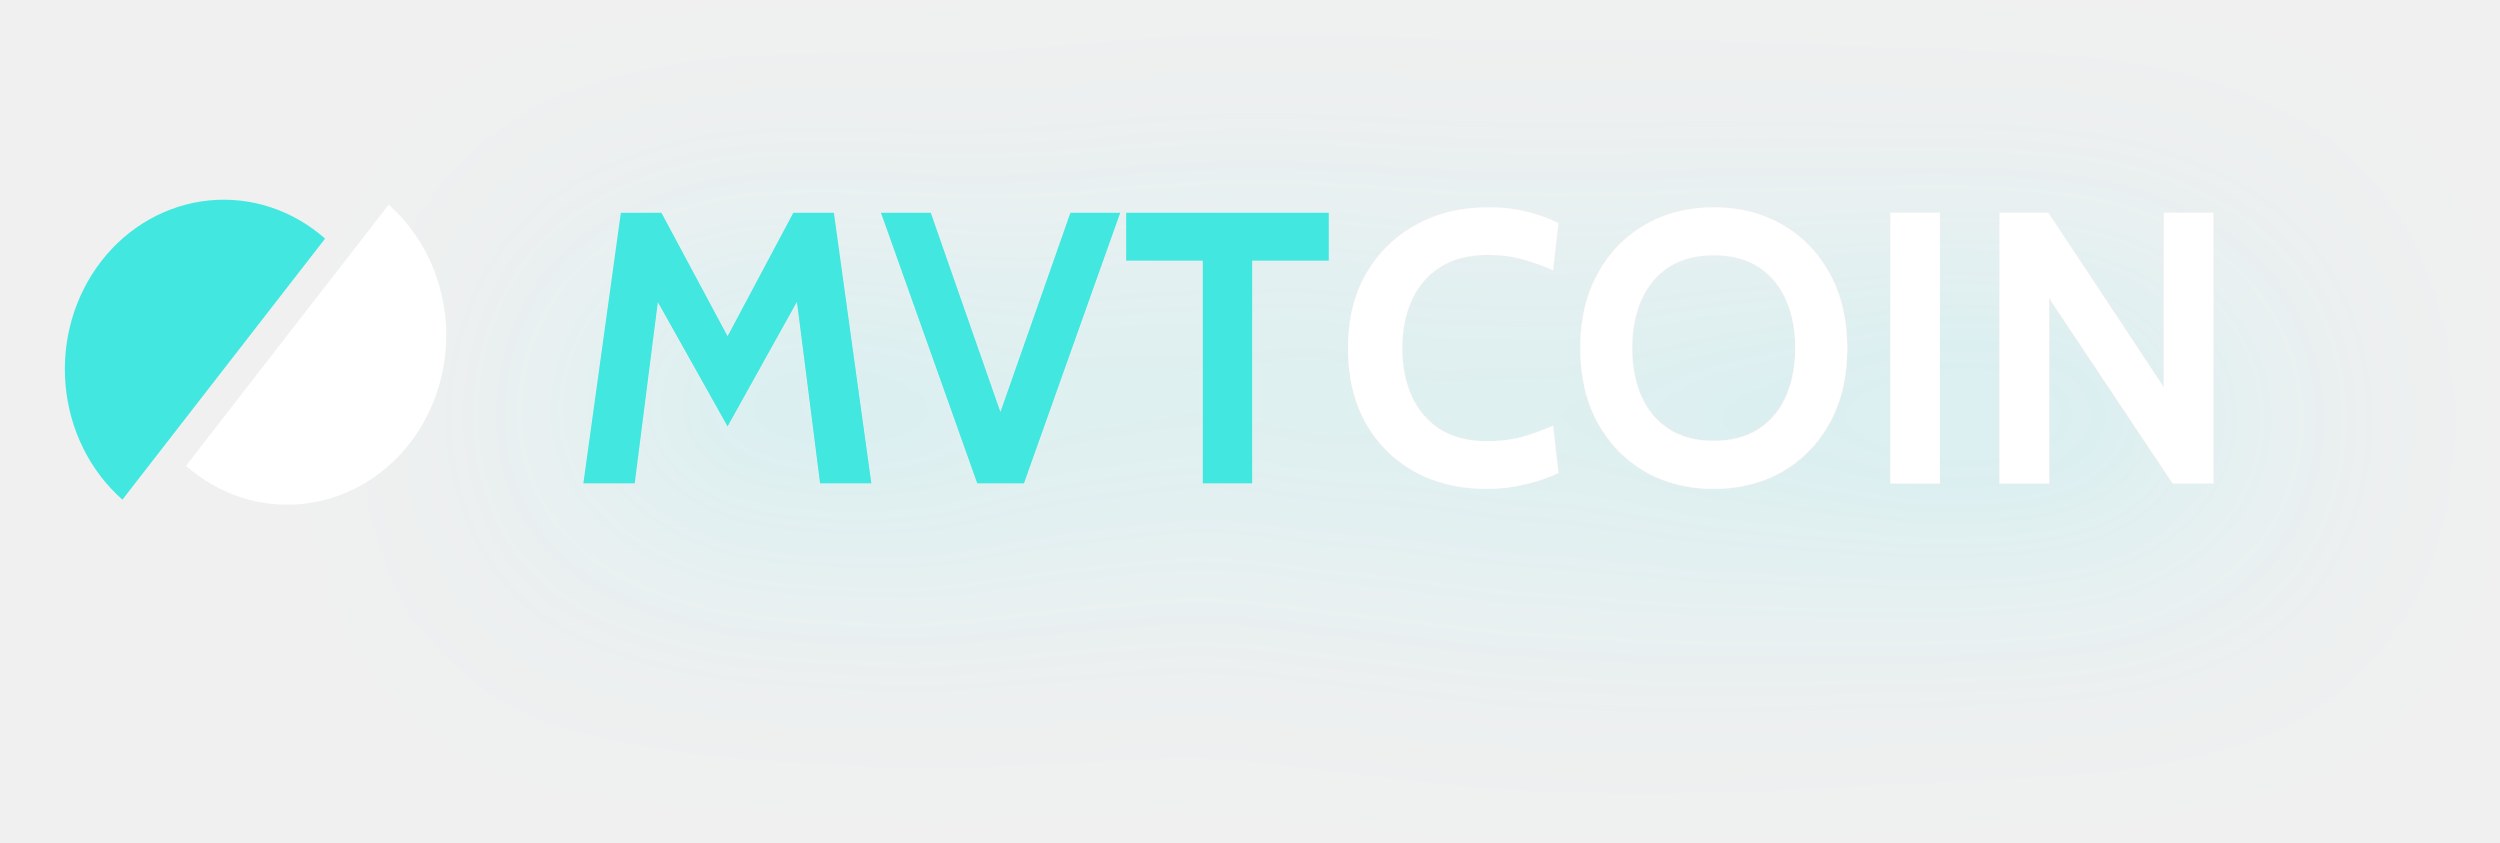
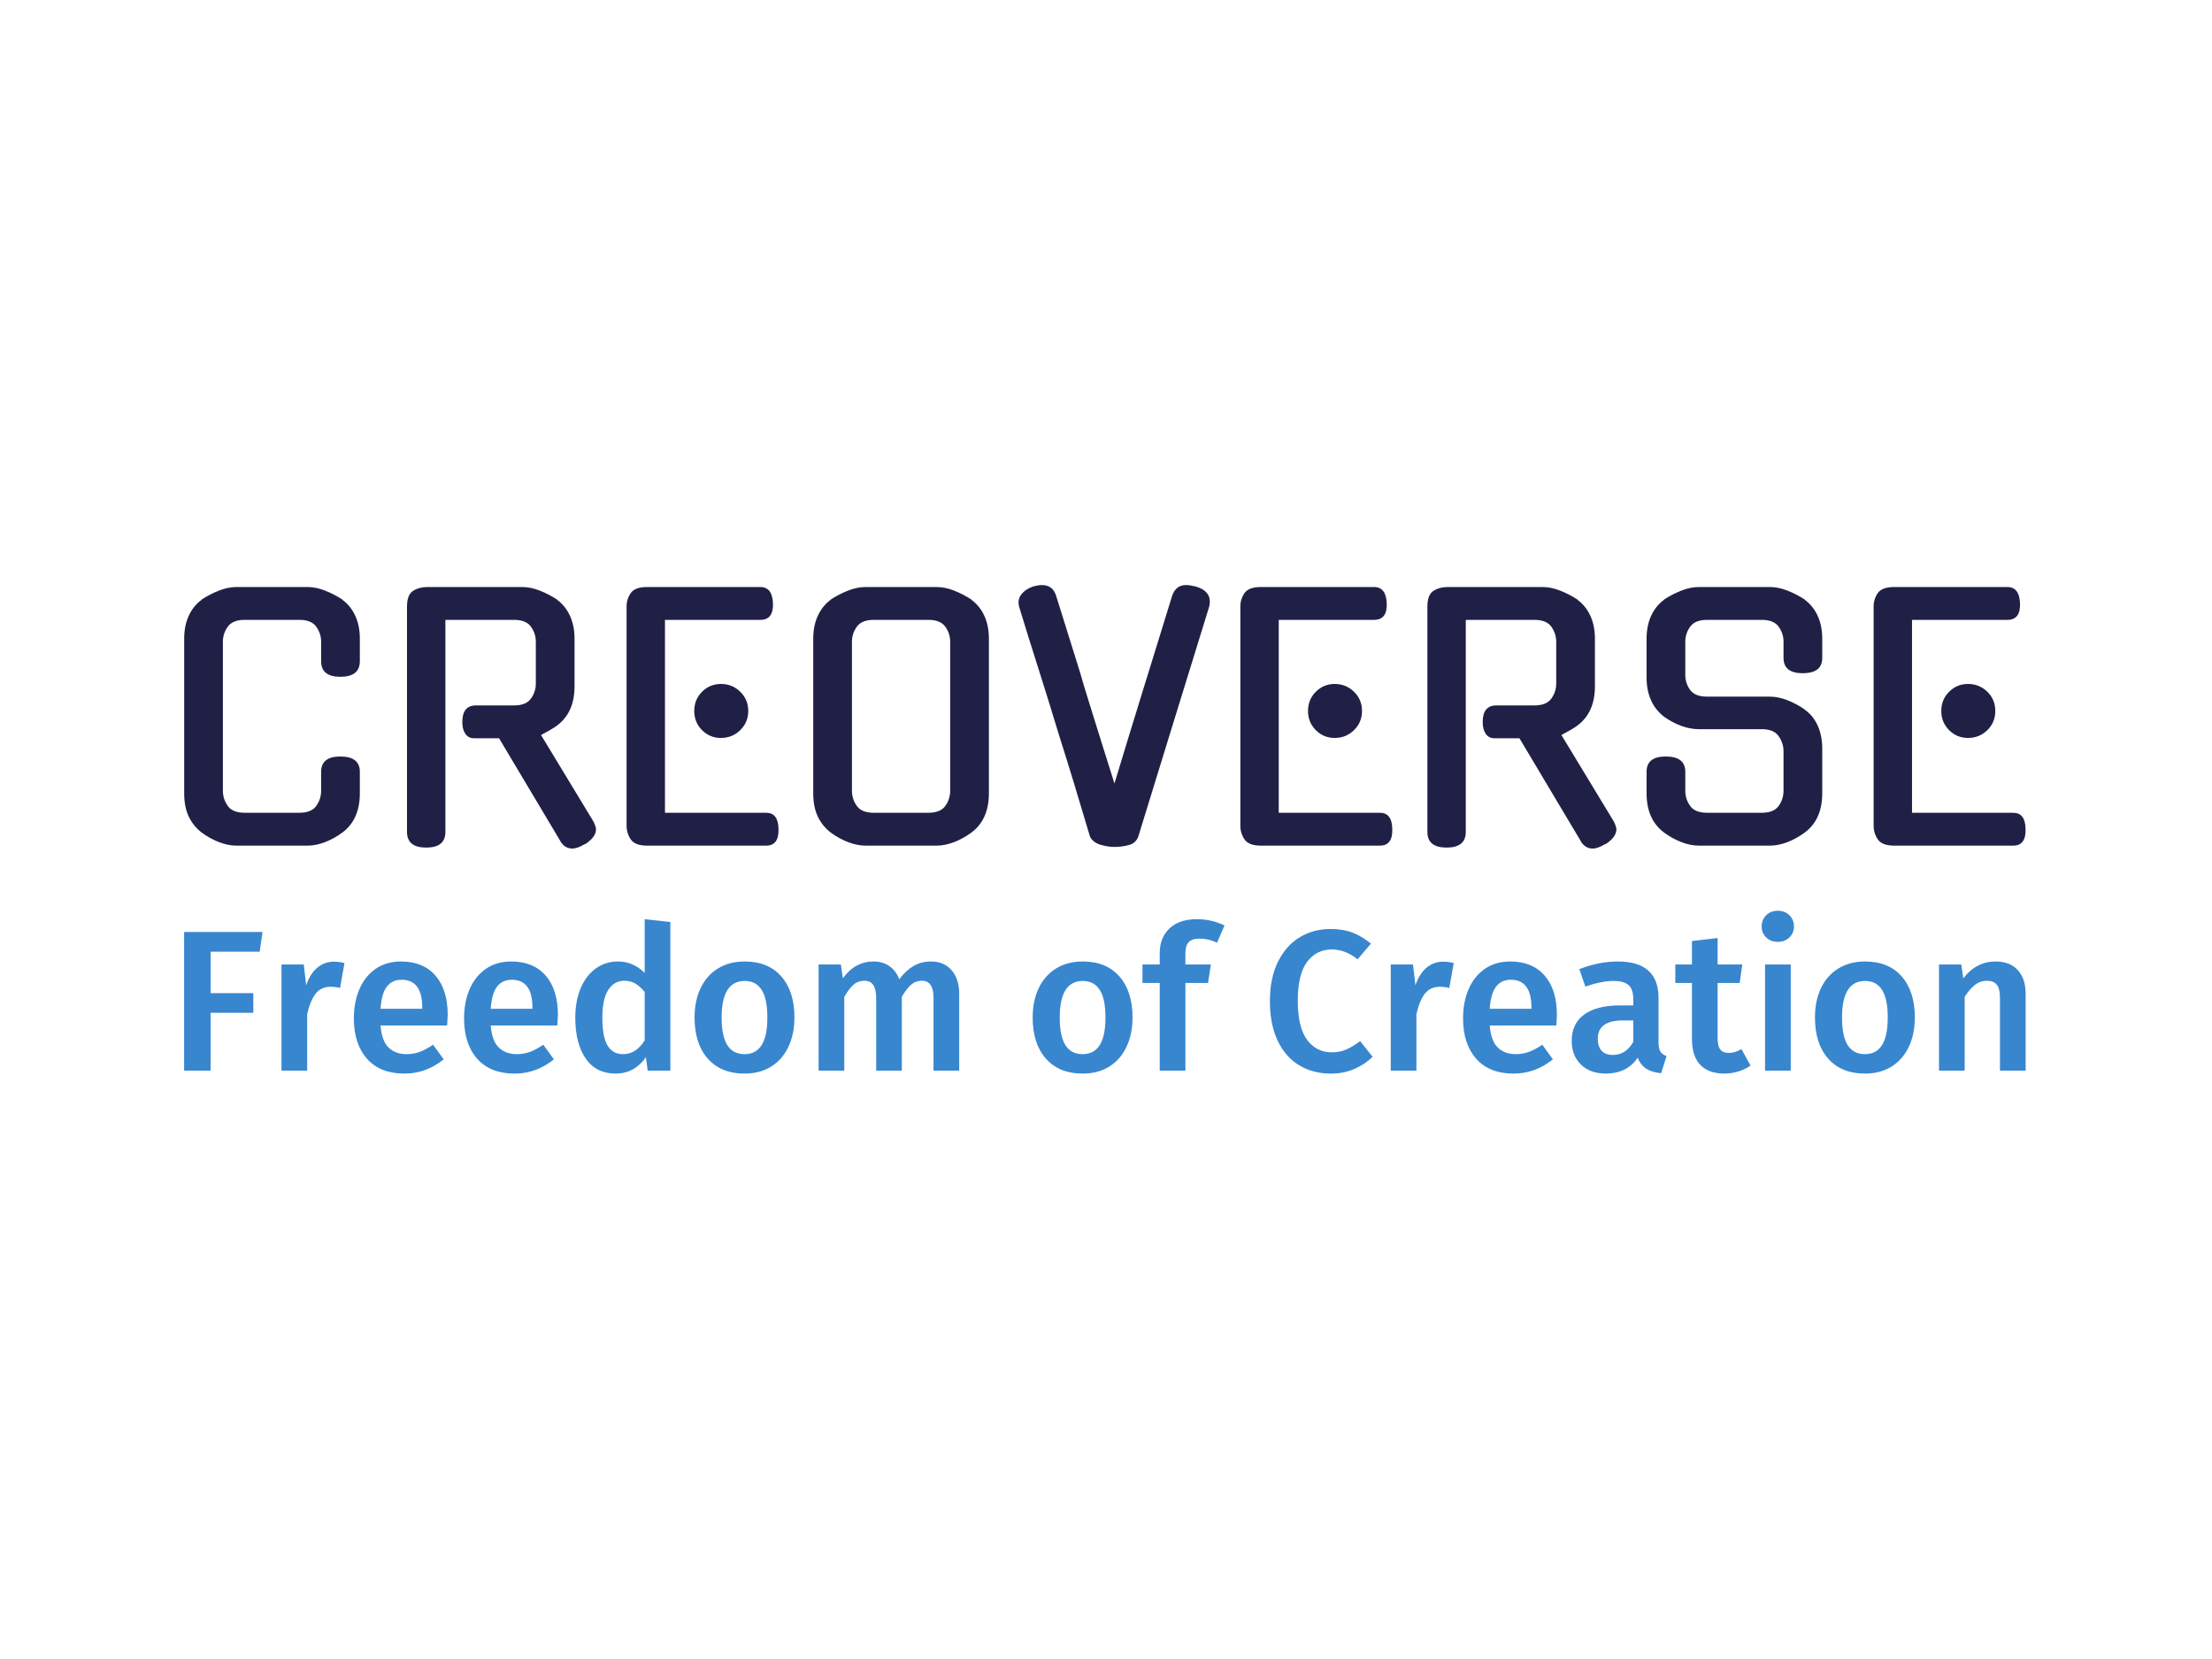
- <svg xmlns="http://www.w3.org/2000/svg" width="181" height="61" fill="none">
-   <g filter="url(#filter0_d_872_7)">
-     <path d="M42.232 35l2.716-19.6h2.94l4.788 8.932 4.76-8.932h2.94L63.092 35h-3.724l-1.876-14.728.98.196-5.796 10.416-5.824-10.388.98-.196L45.956 35h-3.724zm28.517 0l-6.972-19.6h3.612l5.404 15.456h-.728L77.497 15.4h3.612L74.137 35H70.75zm16.328 0V18.872h-5.544V15.4h14.672v3.472h-5.544V35h-3.584z" fill="#42E8E0" />
-     <path d="M107.649 35.392c-1.988 0-3.738-.42-5.25-1.26a9.073 9.073 0 01-3.542-3.556c-.84-1.53-1.26-3.323-1.26-5.376 0-2.053.434-3.84 1.302-5.362a9.192 9.192 0 013.612-3.556c1.531-.85 3.281-1.274 5.25-1.274 1.036 0 1.984.112 2.842.336.859.215 1.601.486 2.226.812l-.392 3.416a14.049 14.049 0 00-2.198-.798c-.746-.215-1.582-.322-2.506-.322-1.372 0-2.52.29-3.444.868a5.466 5.466 0 00-2.072 2.394c-.466 1.018-.7 2.18-.7 3.486 0 1.307.229 2.469.686 3.486.458 1.017 1.139 1.816 2.044 2.394.915.579 2.049.868 3.402.868.943 0 1.788-.102 2.534-.308a15.974 15.974 0 002.254-.812l.392 3.416a12.22 12.22 0 01-2.436.826c-.877.215-1.792.322-2.744.322zm16.425 0c-1.867 0-3.528-.42-4.984-1.26-1.456-.85-2.6-2.035-3.43-3.556-.831-1.53-1.246-3.323-1.246-5.376 0-2.053.415-3.84 1.246-5.362.83-1.53 1.974-2.716 3.43-3.556 1.456-.85 3.117-1.274 4.984-1.274 1.866 0 3.528.425 4.984 1.274 1.456.84 2.599 2.026 3.43 3.556.83 1.521 1.246 3.309 1.246 5.362s-.416 3.846-1.246 5.376c-.831 1.521-1.974 2.707-3.43 3.556-1.456.84-3.118 1.26-4.984 1.26zm0-3.472c1.306 0 2.398-.29 3.276-.868.877-.578 1.535-1.372 1.974-2.38.438-1.017.658-2.175.658-3.472 0-1.297-.22-2.45-.658-3.458-.439-1.017-1.097-1.815-1.974-2.394-.878-.578-1.97-.868-3.276-.868-1.307 0-2.399.29-3.276.868-.878.579-1.536 1.377-1.974 2.394-.439 1.008-.658 2.16-.658 3.458 0 1.297.219 2.455.658 3.472.438 1.008 1.096 1.802 1.974 2.38.877.579 1.969.868 3.276.868zM136.863 35V15.4h3.584V35h-3.584zm7.902 0V15.4h3.528l8.372 12.656V15.4h3.584V35h-2.94l-8.96-13.44V35h-3.584z" fill="#fff" />
+ <svg xmlns="http://www.w3.org/2000/svg" version="1.1" width="1000" height="750" viewBox="0 0 1000 750">
+   <rect width="1000" height="750" fill="#ffffff" />
+   <g transform="matrix(0.834,0,0,0.834,82.49455,264.4165)">
+     <svg viewBox="0 0 396 105" data-background-color="#ffffff" preserveAspectRatio="xMidYMid meet" height="265" width="1000">
+       <defs />
+       <g id="tight-bounds" transform="matrix(1,0,0,1,0.2399985,0.0373112)">
+         <svg viewBox="0 0 395.52 104.925" height="104.925" width="395.52">
+           <g>
+             <svg viewBox="0 0 395.52 104.925" height="104.925" width="395.52">
+               <g>
+                 <svg viewBox="0 0 395.52 104.925" height="104.925" width="395.52">
+                   <g>
+                     <svg viewBox="0 0 395.52 104.925" height="104.925" width="395.52">
+                       <g>
+                         <svg viewBox="0 0 395.52 56.592" height="56.592" width="395.52">
+                           <g transform="matrix(1,0,0,1,0,0)">
+                             <svg width="395.52" viewBox="3.95 -40 283.035 40.5" height="56.592" data-palette-color="#202046">
+                               <path d="M30.95-11.3L30.95-8Q30.95-3.95 28.25-1.95L28.25-1.95Q26.95-1 25.58-0.48 24.2 0.05 22.9 0.05L22.9 0.05 12 0.05Q10.7 0.05 9.33-0.48 7.95-1 6.65-1.95L6.65-1.95Q5.35-2.95 4.65-4.42 3.95-5.9 3.95-8L3.95-8 3.95-31.75Q3.95-33.75 4.65-35.27 5.35-36.8 6.65-37.75L6.65-37.75 6.6-37.75Q7.9-38.6 9.3-39.15 10.7-39.7 12-39.7L12-39.7 22.9-39.7Q24.2-39.7 25.6-39.15 27-38.6 28.3-37.75L28.3-37.75 28.25-37.75Q29.55-36.8 30.25-35.27 30.95-33.75 30.95-31.75L30.95-31.75 30.95-28.3Q30.95-25.9 27.95-25.9L27.95-25.9Q25-25.9 25-28.3L25-28.3 25-31.3Q25-32.55 24.25-33.6 23.5-34.65 21.65-34.65L21.65-34.65 13.25-34.65Q11.4-34.65 10.65-33.6 9.9-32.55 9.9-31.3L9.9-31.3 9.9-8.4Q9.9-7.1 10.65-6.05 11.4-5 13.25-5L13.25-5 21.65-5Q23.5-5 24.25-6.05 25-7.1 25-8.4L25-8.4 25-11.3Q25-13.65 27.95-13.65L27.95-13.65Q30.95-13.65 30.95-11.3L30.95-11.3ZM61.8-0.6L52.35-16.45 48.5-16.45Q47.65-16.45 47.17-17.13 46.7-17.8 46.7-18.95L46.7-18.95Q46.7-21.5 48.8-21.5L48.8-21.5 54.65-21.5Q56.5-21.5 57.25-22.55 58-23.6 58-24.85L58-24.85 58-31.3Q58-32.55 57.25-33.6 56.5-34.65 54.65-34.65L54.65-34.65 44.1-34.65 44.1-2.05Q44.1 0.35 41.15 0.35L41.15 0.35Q38.2 0.35 38.2-2.05L38.2-2.05 38.2-36.7Q38.2-38.5 39.12-39.1 40.05-39.7 41.35-39.7L41.35-39.7 55.9-39.7Q57.2-39.7 58.6-39.15 60-38.6 61.3-37.75L61.3-37.75 61.25-37.75Q62.55-36.8 63.25-35.27 63.95-33.75 63.95-31.75L63.95-31.75 63.95-24.45Q63.95-20.4 61.25-18.4L61.25-18.4Q60.7-18 60.07-17.65 59.45-17.3 58.8-16.95L58.8-16.95 66.8-3.75Q66.95-3.5 67.1-3.1 67.25-2.7 67.25-2.45L67.25-2.45Q67.25-1.25 65.55-0.15L65.55-0.15 65.55-0.2Q64.4 0.5 63.6 0.5L63.6 0.5Q62.45 0.5 61.75-0.65L61.75-0.65 61.8-0.6ZM93.4 0.05L75.1 0.05Q73.25 0.05 72.6-0.9 71.95-1.85 71.95-3L71.95-3 71.95-36.7Q71.95-37.85 72.6-38.78 73.25-39.7 75.1-39.7L75.1-39.7 92.5-39.7Q94.35-39.7 94.45-37.2L94.45-37.2Q94.55-34.65 92.5-34.65L92.5-34.65 77.85-34.65 77.85-5 93.4-5Q95.25-5 95.3-2.55L95.3-2.55Q95.4 0.05 93.4 0.05L93.4 0.05ZM90.65-20.65L90.65-20.65Q90.65-18.9 89.42-17.7 88.2-16.5 86.45-16.5L86.45-16.5Q84.75-16.5 83.55-17.7 82.35-18.9 82.35-20.65L82.35-20.65Q82.35-22.4 83.55-23.6 84.75-24.8 86.45-24.8L86.45-24.8Q88.2-24.8 89.42-23.6 90.65-22.4 90.65-20.65ZM108.69-39.7L119.59-39.7Q120.89-39.7 122.29-39.15 123.69-38.6 124.99-37.75L124.99-37.75 124.94-37.75Q126.24-36.8 126.94-35.27 127.64-33.75 127.64-31.75L127.64-31.75 127.64-8Q127.64-3.95 124.94-1.95L124.94-1.95Q123.64-1 122.27-0.48 120.89 0.05 119.59 0.05L119.59 0.05 108.69 0.05Q107.39 0.05 106.02-0.48 104.64-1 103.34-1.95L103.34-1.95Q102.04-2.95 101.34-4.42 100.64-5.9 100.64-8L100.64-8 100.64-31.75Q100.64-33.75 101.34-35.27 102.04-36.8 103.34-37.75L103.34-37.75 103.29-37.75Q104.59-38.6 105.99-39.15 107.39-39.7 108.69-39.7L108.69-39.7ZM109.94-5L118.34-5Q120.19-5 120.94-6.05 121.69-7.1 121.69-8.4L121.69-8.4 121.69-31.3Q121.69-32.55 120.94-33.6 120.19-34.65 118.34-34.65L118.34-34.65 109.94-34.65Q108.09-34.65 107.34-33.6 106.59-32.55 106.59-31.3L106.59-31.3 106.59-8.4Q106.59-7.1 107.34-6.05 108.09-5 109.94-5L109.94-5ZM146.94 0.25L146.94 0.25Q145.94 0.25 144.81-0.08 143.69-0.4 143.19-1.3L143.19-1.3Q142.04-5.2 140.79-9.3 139.54-13.4 138.29-17.35L138.29-17.35Q136.89-22 135.29-27.03 133.69-32.05 132.29-36.65L132.29-36.65Q131.99-37.75 132.64-38.58 133.29-39.4 134.49-39.8L134.49-39.8Q135.24-40 135.79-40L135.79-40Q137.49-40 137.99-38.3L137.99-38.3 141.69-26.45Q142.19-24.65 142.87-22.5 143.54-20.35 144.24-18.1 144.94-15.85 145.64-13.63 146.34-11.4 146.94-9.5L146.94-9.5Q147.89-12.65 149.01-16.32 150.14-20 151.31-23.8 152.49-27.6 153.64-31.33 154.79-35.05 155.79-38.3L155.79-38.3Q156.34-40 157.94-40L157.94-40Q158.54-40 159.34-39.8L159.34-39.8Q162.09-39.05 161.49-36.65L161.49-36.65Q158.79-27.9 156.04-19 153.29-10.1 150.59-1.3L150.59-1.3Q150.19-0.3 149.12-0.03 148.04 0.25 146.94 0.25ZM187.74 0.05L169.44 0.05Q167.59 0.05 166.94-0.9 166.29-1.85 166.29-3L166.29-3 166.29-36.7Q166.29-37.85 166.94-38.78 167.59-39.7 169.44-39.7L169.44-39.7 186.84-39.7Q188.69-39.7 188.79-37.2L188.79-37.2Q188.89-34.65 186.84-34.65L186.84-34.65 172.19-34.65 172.19-5 187.74-5Q189.59-5 189.64-2.55L189.64-2.55Q189.74 0.05 187.74 0.05L187.74 0.05ZM184.99-20.65L184.99-20.65Q184.99-18.9 183.76-17.7 182.54-16.5 180.79-16.5L180.79-16.5Q179.09-16.5 177.89-17.7 176.69-18.9 176.69-20.65L176.69-20.65Q176.69-22.4 177.89-23.6 179.09-24.8 180.79-24.8L180.79-24.8Q182.54-24.8 183.76-23.6 184.99-22.4 184.99-20.65ZM218.64-0.6L209.19-16.45 205.34-16.45Q204.49-16.45 204.01-17.13 203.54-17.8 203.54-18.95L203.54-18.95Q203.54-21.5 205.64-21.5L205.64-21.5 211.49-21.5Q213.34-21.5 214.09-22.55 214.84-23.6 214.84-24.85L214.84-24.85 214.84-31.3Q214.84-32.55 214.09-33.6 213.34-34.65 211.49-34.65L211.49-34.65 200.94-34.65 200.94-2.05Q200.94 0.35 197.99 0.35L197.99 0.35Q195.04 0.35 195.04-2.05L195.04-2.05 195.04-36.7Q195.04-38.5 195.96-39.1 196.89-39.7 198.19-39.7L198.19-39.7 212.74-39.7Q214.04-39.7 215.44-39.15 216.84-38.6 218.14-37.75L218.14-37.75 218.09-37.75Q219.39-36.8 220.09-35.27 220.79-33.75 220.79-31.75L220.79-31.75 220.79-24.45Q220.79-20.4 218.09-18.4L218.09-18.4Q217.54-18 216.91-17.65 216.29-17.3 215.64-16.95L215.64-16.95 223.64-3.75Q223.79-3.5 223.94-3.1 224.09-2.7 224.09-2.45L224.09-2.45Q224.09-1.25 222.39-0.15L222.39-0.15 222.39-0.2Q221.24 0.5 220.44 0.5L220.44 0.5Q219.29 0.5 218.59-0.65L218.59-0.65 218.64-0.6ZM238.03-22.85L247.68-22.85Q248.98-22.85 250.38-22.3 251.78-21.75 253.08-20.85L253.08-20.85 253.03-20.85Q254.33-19.95 255.03-18.4 255.73-16.85 255.73-14.85L255.73-14.85 255.73-8Q255.73-3.95 253.03-1.95L253.03-1.95Q251.73-1 250.36-0.48 248.98 0.05 247.68 0.05L247.68 0.05 236.78 0.05Q235.48 0.05 234.11-0.48 232.73-1 231.43-1.95L231.43-1.95Q228.73-3.95 228.73-8L228.73-8 228.73-11.3Q228.73-13.65 231.68-13.65L231.68-13.65Q234.68-13.65 234.68-11.3L234.68-11.3 234.68-8.4Q234.68-7.1 235.43-6.05 236.18-5 238.03-5L238.03-5 246.43-5Q248.28-5 249.03-6.05 249.78-7.1 249.78-8.4L249.78-8.4 249.78-14.45Q249.78-15.7 249.03-16.78 248.28-17.85 246.43-17.85L246.43-17.85 236.78-17.85Q234.18-17.85 231.43-19.75L231.43-19.75Q228.73-21.85 228.73-25.8L228.73-25.8 228.73-31.75Q228.73-33.75 229.43-35.27 230.13-36.8 231.43-37.75L231.43-37.75 231.38-37.75Q232.68-38.6 234.08-39.15 235.48-39.7 236.78-39.7L236.78-39.7 247.68-39.7Q248.98-39.7 250.38-39.15 251.78-38.6 253.08-37.75L253.08-37.75 253.03-37.75Q254.33-36.8 255.03-35.27 255.73-33.75 255.73-31.75L255.73-31.75 255.73-28.8Q255.73-26.45 252.73-26.45L252.73-26.45Q249.78-26.45 249.78-28.8L249.78-28.8 249.78-31.3Q249.78-32.55 249.03-33.6 248.28-34.65 246.43-34.65L246.43-34.65 238.03-34.65Q236.18-34.65 235.43-33.6 234.68-32.55 234.68-31.3L234.68-31.3 234.68-26.2Q234.68-24.9 235.43-23.88 236.18-22.85 238.03-22.85L238.03-22.85ZM285.08 0.05L266.78 0.05Q264.93 0.05 264.28-0.9 263.63-1.85 263.63-3L263.63-3 263.63-36.7Q263.63-37.85 264.28-38.78 264.93-39.7 266.78-39.7L266.78-39.7 284.18-39.7Q286.03-39.7 286.13-37.2L286.13-37.2Q286.23-34.65 284.18-34.65L284.18-34.65 269.53-34.65 269.53-5 285.08-5Q286.93-5 286.98-2.55L286.98-2.55Q287.08 0.05 285.08 0.05L285.08 0.05ZM282.33-20.65L282.33-20.65Q282.33-18.9 281.11-17.7 279.88-16.5 278.13-16.5L278.13-16.5Q276.43-16.5 275.23-17.7 274.03-18.9 274.03-20.65L274.03-20.65Q274.03-22.4 275.23-23.6 276.43-24.8 278.13-24.8L278.13-24.8Q279.88-24.8 281.11-23.6 282.33-22.4 282.33-20.65Z" opacity="1" transform="matrix(1,0,0,1,0,0)" fill="#202046" class="undefined-text-0" data-fill-palette-color="primary" id="text-0" />
+                             </svg>
+                           </g>
+                         </svg>
+                       </g>
+                       <g transform="matrix(1,0,0,1,0,69.95169)">
+                         <svg viewBox="0 0 395.52 34.974" height="34.974" width="395.52">
+                           <g transform="matrix(1,0,0,1,0,0)">
+                             <svg width="395.52" viewBox="4.05 -39.85 459.15 40.6" height="34.974" data-palette-color="#3886ce">
+                               <path d="M10.65 0L4.05 0 4.05-34.55 23.6-34.55 22.9-29.65 10.65-29.65 10.65-19.3 21.3-19.3 21.3-14.4 10.65-14.4 10.65 0ZM41.38-27.15Q42.83-27.15 44.03-26.8L44.03-26.8 42.93-20.6Q41.73-20.9 40.58-20.9L40.58-20.9Q38.23-20.9 36.88-19.23 35.53-17.55 34.73-14.1L34.73-14.1 34.73 0 28.33 0 28.33-26.45 33.88-26.45 34.48-21.25Q35.43-24.1 37.23-25.63 39.03-27.15 41.38-27.15L41.38-27.15ZM69.77-13.85Q69.77-13.35 69.62-11.25L69.62-11.25 53.02-11.25Q53.32-7.4 55.02-5.75 56.72-4.1 59.52-4.1L59.52-4.1Q61.27-4.1 62.82-4.67 64.37-5.25 66.12-6.45L66.12-6.45 68.77-2.8Q64.37 0.75 58.97 0.75L58.97 0.75Q52.92 0.75 49.64-2.95 46.37-6.65 46.37-13.05L46.37-13.05Q46.37-17.1 47.77-20.33 49.17-23.55 51.82-25.38 54.47-27.2 58.12-27.2L58.12-27.2Q63.67-27.2 66.72-23.68 69.77-20.15 69.77-13.85L69.77-13.85ZM63.42-15.4L63.42-15.7Q63.42-22.65 58.27-22.65L58.27-22.65Q55.92-22.65 54.59-20.93 53.27-19.2 53.02-15.4L53.02-15.4 63.42-15.4ZM97.25-13.85Q97.25-13.35 97.1-11.25L97.1-11.25 80.5-11.25Q80.8-7.4 82.5-5.75 84.2-4.1 87-4.1L87-4.1Q88.75-4.1 90.3-4.67 91.85-5.25 93.6-6.45L93.6-6.45 96.25-2.8Q91.85 0.75 86.45 0.75L86.45 0.75Q80.4 0.75 77.12-2.95 73.85-6.65 73.85-13.05L73.85-13.05Q73.85-17.1 75.25-20.33 76.65-23.55 79.3-25.38 81.95-27.2 85.6-27.2L85.6-27.2Q91.15-27.2 94.2-23.68 97.25-20.15 97.25-13.85L97.25-13.85ZM90.9-15.4L90.9-15.7Q90.9-22.65 85.75-22.65L85.75-22.65Q83.4-22.65 82.07-20.93 80.75-19.2 80.5-15.4L80.5-15.4 90.9-15.4ZM118.88-37.75L125.28-37.05 125.28 0 119.63 0 119.18-3.35Q117.93-1.45 116.01-0.35 114.08 0.75 111.63 0.75L111.63 0.75Q106.78 0.75 104.18-3 101.58-6.75 101.58-13.2L101.58-13.2Q101.58-17.25 102.88-20.43 104.18-23.6 106.61-25.4 109.03-27.2 112.23-27.2L112.23-27.2Q116.03-27.2 118.88-24.35L118.88-24.35 118.88-37.75ZM113.43-4.1Q115.13-4.1 116.43-4.93 117.73-5.75 118.88-7.5L118.88-7.5 118.88-19.6Q117.73-21 116.56-21.7 115.38-22.4 113.83-22.4L113.83-22.4Q111.28-22.4 109.81-20.13 108.33-17.85 108.33-13.25L108.33-13.25Q108.33-8.35 109.63-6.23 110.93-4.1 113.43-4.1L113.43-4.1ZM143.82-27.2Q149.67-27.2 152.94-23.48 156.22-19.75 156.22-13.25L156.22-13.25Q156.22-9.1 154.72-5.93 153.22-2.75 150.42-1 147.62 0.75 143.77 0.75L143.77 0.75Q137.92 0.75 134.62-2.98 131.32-6.7 131.32-13.25L131.32-13.25Q131.32-17.4 132.82-20.55 134.32-23.7 137.14-25.45 139.97-27.2 143.82-27.2L143.82-27.2ZM143.82-22.35Q138.07-22.35 138.07-13.25L138.07-13.25Q138.07-8.55 139.49-6.33 140.92-4.1 143.77-4.1L143.77-4.1Q146.62-4.1 148.04-6.35 149.47-8.6 149.47-13.25L149.47-13.25Q149.47-17.9 148.04-20.13 146.62-22.35 143.82-22.35L143.82-22.35ZM190.3-27.2Q193.5-27.2 195.4-25.03 197.3-22.85 197.3-19.15L197.3-19.15 197.3 0 190.9 0 190.9-18.15Q190.9-22.4 188-22.4L188-22.4Q186.45-22.4 185.32-21.43 184.2-20.45 183-18.4L183-18.4 183 0 176.6 0 176.6-18.15Q176.6-22.4 173.7-22.4L173.7-22.4Q172.1-22.4 170.97-21.43 169.85-20.45 168.65-18.4L168.65-18.4 168.65 0 162.25 0 162.25-26.45 167.8-26.45 168.3-23Q171.3-27.2 175.95-27.2L175.95-27.2Q178.25-27.2 179.92-26.03 181.6-24.85 182.35-22.75L182.35-22.75Q183.95-24.9 185.87-26.05 187.8-27.2 190.3-27.2L190.3-27.2ZM228.12-27.2Q233.97-27.2 237.24-23.48 240.52-19.75 240.52-13.25L240.52-13.25Q240.52-9.1 239.02-5.93 237.52-2.75 234.72-1 231.92 0.75 228.07 0.75L228.07 0.75Q222.22 0.75 218.92-2.98 215.62-6.7 215.62-13.25L215.62-13.25Q215.62-17.4 217.12-20.55 218.62-23.7 221.44-25.45 224.27-27.2 228.12-27.2L228.12-27.2ZM228.12-22.35Q222.37-22.35 222.37-13.25L222.37-13.25Q222.37-8.55 223.79-6.33 225.22-4.1 228.07-4.1L228.07-4.1Q230.92-4.1 232.34-6.35 233.77-8.6 233.77-13.25L233.77-13.25Q233.77-17.9 232.34-20.13 230.92-22.35 228.12-22.35L228.12-22.35ZM257.25-32.9Q255.35-32.9 254.52-32.02 253.7-31.15 253.7-29.25L253.7-29.25 253.7-26.45 260.05-26.45 259.35-21.85 253.7-21.85 253.7 0 247.3 0 247.3-21.85 243-21.85 243-26.45 247.3-26.45 247.3-29.35Q247.3-33.1 249.72-35.43 252.15-37.75 256.6-37.75L256.6-37.75Q260.1-37.75 263.45-36.2L263.45-36.2 261.6-31.9Q259.45-32.9 257.25-32.9L257.25-32.9ZM289.87-35.3Q293.02-35.3 295.37-34.4 297.72-33.5 299.97-31.65L299.97-31.65 296.62-27.75Q293.57-30.2 290.22-30.2L290.22-30.2Q286.37-30.2 284.04-27.1 281.72-24 281.72-17.35L281.72-17.35Q281.72-10.85 284.02-7.7 286.32-4.55 290.22-4.55L290.22-4.55Q292.27-4.55 293.87-5.28 295.47-6 297.27-7.35L297.27-7.35 300.37-3.45Q298.62-1.65 295.94-0.45 293.27 0.75 289.97 0.75L289.97 0.75Q285.47 0.75 282.02-1.35 278.57-3.45 276.67-7.53 274.77-11.6 274.77-17.35L274.77-17.35Q274.77-23 276.74-27.05 278.72-31.1 282.14-33.2 285.57-35.3 289.87-35.3L289.87-35.3ZM317.95-27.15Q319.4-27.15 320.6-26.8L320.6-26.8 319.5-20.6Q318.3-20.9 317.15-20.9L317.15-20.9Q314.8-20.9 313.45-19.23 312.1-17.55 311.3-14.1L311.3-14.1 311.3 0 304.9 0 304.9-26.45 310.45-26.45 311.05-21.25Q312-24.1 313.8-25.63 315.6-27.15 317.95-27.15L317.95-27.15ZM346.33-13.85Q346.33-13.35 346.18-11.25L346.18-11.25 329.58-11.25Q329.88-7.4 331.58-5.75 333.28-4.1 336.08-4.1L336.08-4.1Q337.83-4.1 339.38-4.67 340.93-5.25 342.68-6.45L342.68-6.45 345.33-2.8Q340.93 0.75 335.53 0.75L335.53 0.75Q329.48 0.75 326.21-2.95 322.93-6.65 322.93-13.05L322.93-13.05Q322.93-17.1 324.33-20.33 325.73-23.55 328.38-25.38 331.03-27.2 334.68-27.2L334.68-27.2Q340.23-27.2 343.28-23.68 346.33-20.15 346.33-13.85L346.33-13.85ZM339.98-15.4L339.98-15.7Q339.98-22.65 334.83-22.65L334.83-22.65Q332.48-22.65 331.16-20.93 329.83-19.2 329.58-15.4L329.58-15.4 339.98-15.4ZM371.67-7Q371.67-5.45 372.14-4.73 372.62-4 373.67-3.6L373.67-3.6 372.32 0.65Q370.07 0.45 368.64-0.45 367.22-1.35 366.47-3.2L366.47-3.2Q365.12-1.2 363.09-0.23 361.07 0.75 358.57 0.75L358.57 0.75Q354.62 0.75 352.32-1.5 350.02-3.75 350.02-7.4L350.02-7.4Q350.02-11.7 353.14-13.98 356.27-16.25 362.07-16.25L362.07-16.25 365.37-16.25 365.37-17.75Q365.37-20.3 364.19-21.33 363.02-22.35 360.42-22.35L360.42-22.35Q357.52-22.35 353.42-20.95L353.42-20.95 351.92-25.3Q356.87-27.2 361.52-27.2L361.52-27.2Q371.67-27.2 371.67-18.1L371.67-18.1 371.67-7ZM360.27-3.9Q363.52-3.9 365.37-7.15L365.37-7.15 365.37-12.5 362.72-12.5Q356.52-12.5 356.52-7.9L356.52-7.9Q356.52-6 357.47-4.95 358.42-3.9 360.27-3.9L360.27-3.9ZM392.35-5.35L394.6-1.25Q393.2-0.25 391.47 0.25 389.75 0.75 387.95 0.75L387.95 0.75Q384.05 0.7 382.02-1.48 380-3.65 380-7.9L380-7.9 380-21.85 375.85-21.85 375.85-26.45 380-26.45 380-32.3 386.4-33.05 386.4-26.45 392.55-26.45 391.9-21.85 386.4-21.85 386.4-8.05Q386.4-6.1 387.07-5.25 387.75-4.4 389.2-4.4L389.2-4.4Q390.65-4.4 392.35-5.35L392.35-5.35ZM398.23-26.45L404.63-26.45 404.63 0 398.23 0 398.23-26.45ZM401.38-39.85Q403.18-39.85 404.31-38.73 405.43-37.6 405.43-35.95L405.43-35.95Q405.43-34.3 404.31-33.2 403.18-32.1 401.38-32.1L401.38-32.1Q399.63-32.1 398.51-33.2 397.38-34.3 397.38-35.95L397.38-35.95Q397.38-37.6 398.51-38.73 399.63-39.85 401.38-39.85L401.38-39.85ZM423.17-27.2Q429.02-27.2 432.29-23.48 435.57-19.75 435.57-13.25L435.57-13.25Q435.57-9.1 434.07-5.93 432.57-2.75 429.77-1 426.97 0.75 423.12 0.75L423.12 0.75Q417.27 0.75 413.97-2.98 410.67-6.7 410.67-13.25L410.67-13.25Q410.67-17.4 412.17-20.55 413.67-23.7 416.49-25.45 419.32-27.2 423.17-27.2L423.17-27.2ZM423.17-22.35Q417.42-22.35 417.42-13.25L417.42-13.25Q417.42-8.55 418.84-6.33 420.27-4.1 423.12-4.1L423.12-4.1Q425.97-4.1 427.39-6.35 428.82-8.6 428.82-13.25L428.82-13.25Q428.82-17.9 427.39-20.13 425.97-22.35 423.17-22.35L423.17-22.35ZM455.7-27.2Q459.25-27.2 461.22-25.08 463.2-22.95 463.2-19.15L463.2-19.15 463.2 0 456.8 0 456.8-18.15Q456.8-20.5 455.97-21.45 455.15-22.4 453.55-22.4L453.55-22.4Q451.9-22.4 450.57-21.38 449.25-20.35 448-18.4L448-18.4 448 0 441.6 0 441.6-26.45 447.15-26.45 447.65-23Q450.9-27.2 455.7-27.2L455.7-27.2Z" opacity="1" transform="matrix(1,0,0,1,0,0)" fill="#3886ce" class="undefined-text-1" data-fill-palette-color="secondary" id="text-1" />
+                             </svg>
+                           </g>
+                         </svg>
+                       </g>
+                     </svg>
+                   </g>
+                 </svg>
+               </g>
+               <g />
+             </svg>
+           </g>
+         </svg>
+         <rect width="395.52" height="104.925" fill="none" stroke="none" visibility="hidden" />
+       </g>
+     </svg>
  </g>
-   <path d="M23.537 17.277c-2.35-2.075-5.378-3.07-8.416-2.764-3.038.305-5.838 1.884-7.784 4.39-1.946 2.506-2.878 5.734-2.592 8.973.285 3.24 1.766 6.225 4.117 8.3l7.337-9.45 7.337-9.449z" fill="#42E8E0" />
-   <path d="M28.139 14.824c2.35 2.075 3.83 5.06 4.117 8.3.285 3.24-.647 6.467-2.593 8.973-1.946 2.506-4.746 4.086-7.784 4.39-3.038.305-6.065-.69-8.415-2.764l7.337-9.45 7.338-9.45z" fill="#fff" />
-   <defs>
-     <filter id="filter0_d_872_7" x="22.232" y=".008" width="158.017" height="60.384" filterUnits="userSpaceOnUse" color-interpolation-filters="sRGB">
-       <feFlood flood-opacity="0" result="BackgroundImageFix" />
-       <feColorMatrix in="SourceAlpha" values="0 0 0 0 0 0 0 0 0 0 0 0 0 0 0 0 0 0 127 0" result="hardAlpha" />
-       <feOffset dy="5" />
-       <feGaussianBlur stdDeviation="10" />
-       <feComposite in2="hardAlpha" operator="out" />
-       <feColorMatrix values="0 0 0 0 0.145 0 0 0 0 0.929 0 0 0 0 0.98 0 0 0 0.31 0" />
-       <feBlend in2="BackgroundImageFix" result="effect1_dropShadow_872_7" />
-       <feBlend in="SourceGraphic" in2="effect1_dropShadow_872_7" result="shape" />
-     </filter>
-   </defs>
</svg>
